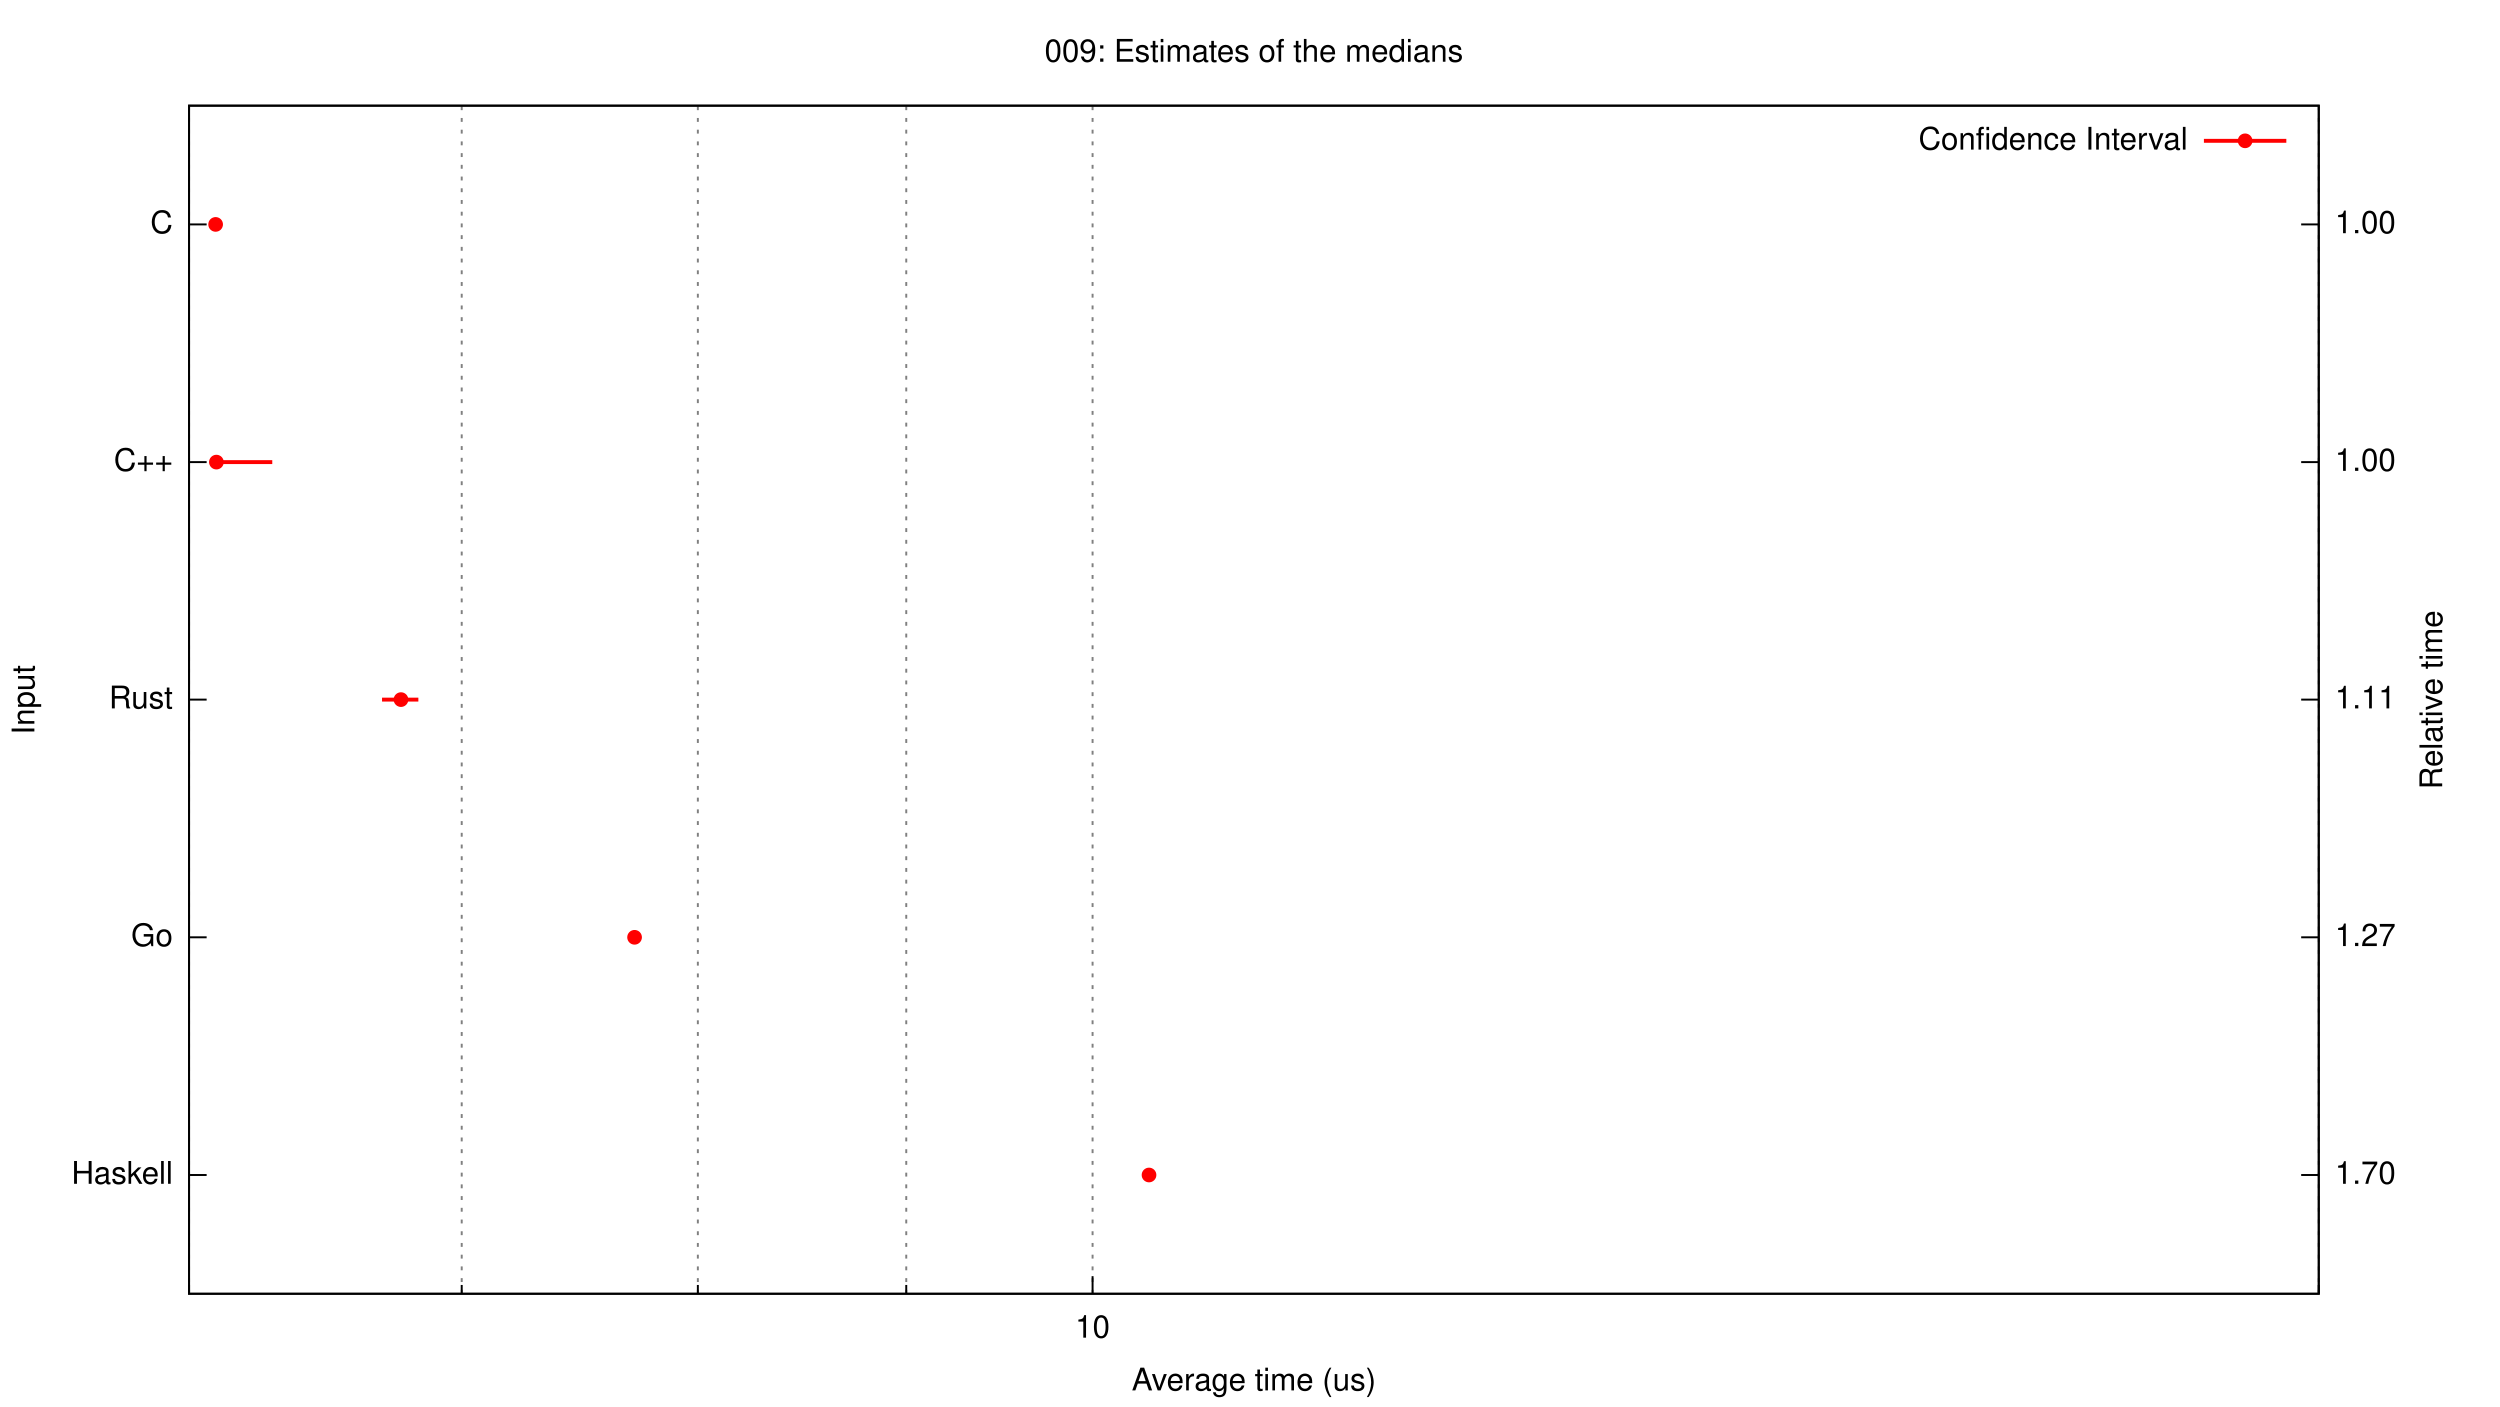
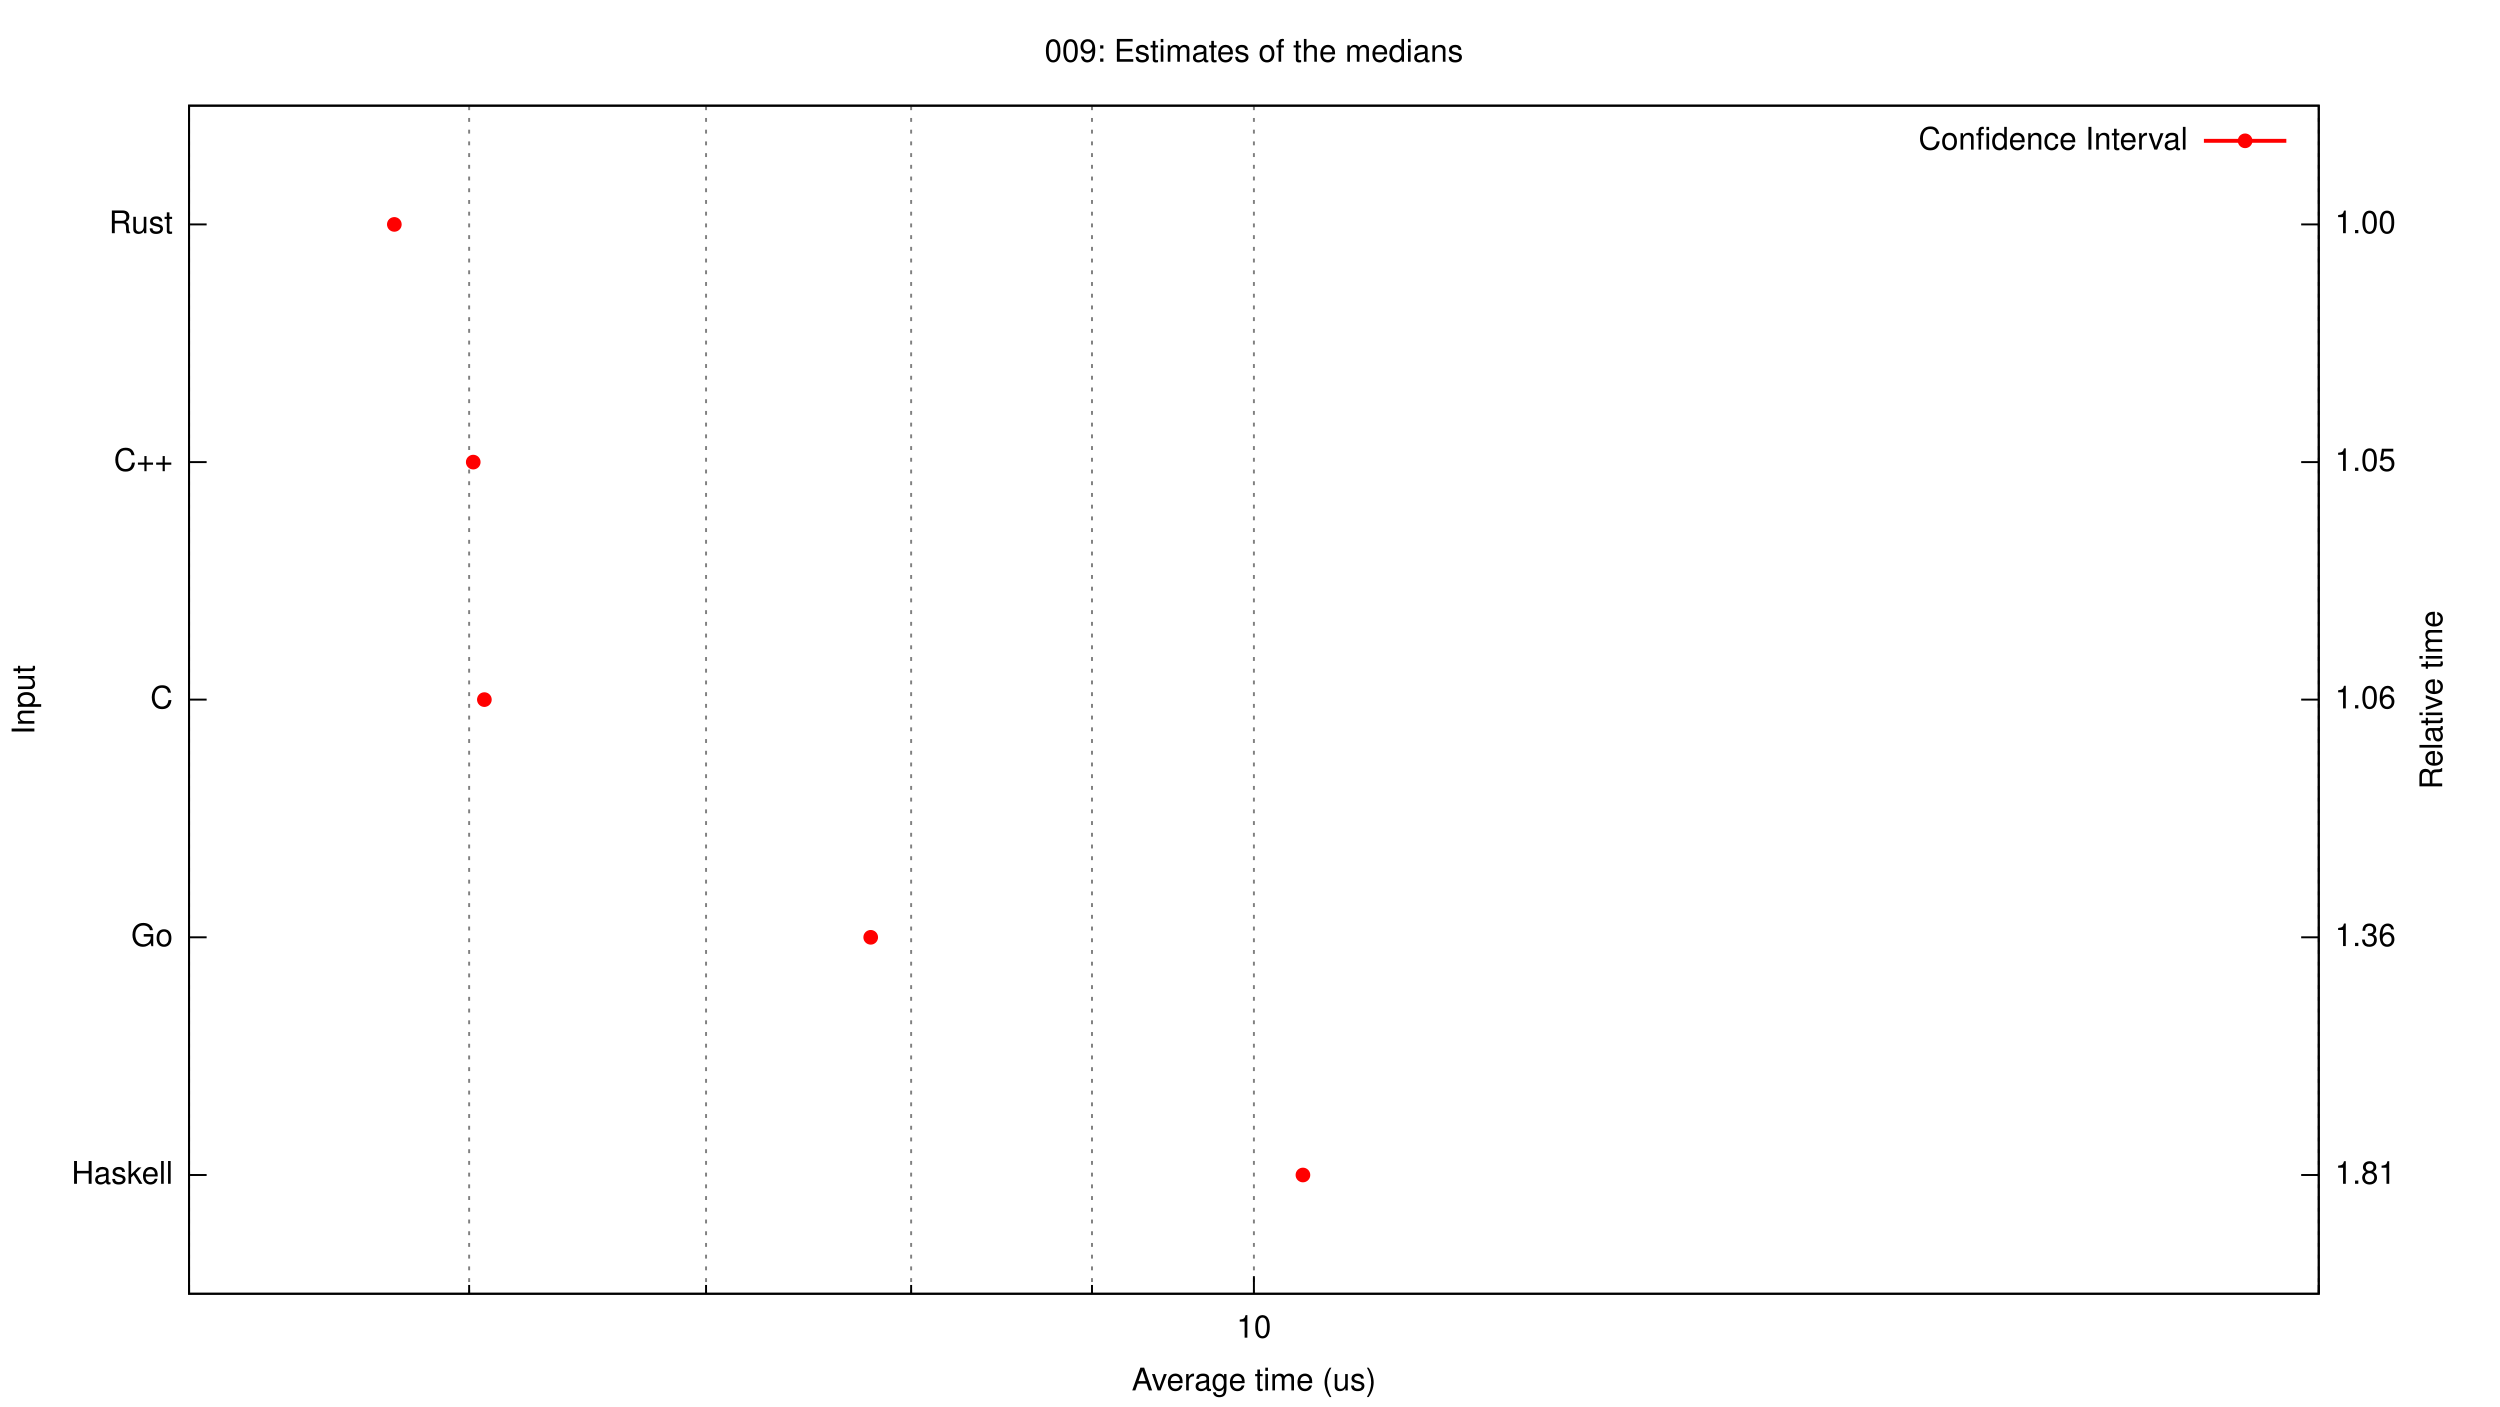
<svg xmlns="http://www.w3.org/2000/svg" xmlns:xlink="http://www.w3.org/1999/xlink" viewBox="0 0 1280 720">
  <g id="gnuplot_canvas">
    <rect x="0" y="0" width="1280" height="720" fill="none" />
    <defs>
      <circle id="gpDot" r="0.5" stroke-width="0.5" />
      <path id="gpPt0" stroke-width="0.222" stroke="currentColor" d="M-1,0 h2 M0,-1 v2" />
      <path id="gpPt1" stroke-width="0.222" stroke="currentColor" d="M-1,-1 L1,1 M1,-1 L-1,1" />
      <path id="gpPt2" stroke-width="0.222" stroke="currentColor" d="M-1,0 L1,0 M0,-1 L0,1 M-1,-1 L1,1 M-1,1 L1,-1" />
      <rect id="gpPt3" stroke-width="0.222" stroke="currentColor" x="-1" y="-1" width="2" height="2" />
      <rect id="gpPt4" stroke-width="0.222" stroke="currentColor" fill="currentColor" x="-1" y="-1" width="2" height="2" />
      <circle id="gpPt5" stroke-width="0.222" stroke="currentColor" cx="0" cy="0" r="1" />
      <use xlink:href="#gpPt5" id="gpPt6" fill="currentColor" stroke="none" />
      <path id="gpPt7" stroke-width="0.222" stroke="currentColor" d="M0,-1.33 L-1.33,0.67 L1.33,0.67 z" />
      <use xlink:href="#gpPt7" id="gpPt8" fill="currentColor" stroke="none" />
      <use xlink:href="#gpPt7" id="gpPt9" stroke="currentColor" transform="rotate(180)" />
      <use xlink:href="#gpPt9" id="gpPt10" fill="currentColor" stroke="none" />
      <use xlink:href="#gpPt3" id="gpPt11" stroke="currentColor" transform="rotate(45)" />
      <use xlink:href="#gpPt11" id="gpPt12" fill="currentColor" stroke="none" />
    </defs>
    <g style="fill:none; color:white; stroke:currentColor; stroke-width:1.00; stroke-linecap:butt; stroke-linejoin:miter">
</g>
    <g style="fill:none; color:black; stroke:currentColor; stroke-width:1.00; stroke-linecap:butt; stroke-linejoin:miter">
      <path stroke="black" d="M96.8,601.6 L105.8,601.6  " />
      <g transform="translate(88.5,606.1)" style="stroke:none; fill:black; font-family:Helvetica; font-size:12.00pt; text-anchor:end">
        <text>Haskell</text>
      </g>
      <path stroke="black" d="M96.8,479.9 L105.8,479.9  " />
      <g transform="translate(88.5,484.4)" style="stroke:none; fill:black; font-family:Helvetica; font-size:12.00pt; text-anchor:end">
        <text>Go</text>
      </g>
      <path stroke="black" d="M96.8,358.2 L105.8,358.2  " />
      <g transform="translate(88.5,362.7)" style="stroke:none; fill:black; font-family:Helvetica; font-size:12.00pt; text-anchor:end">
-         <text>Rust</text>
+         <text>C</text>
      </g>
      <path stroke="black" d="M96.8,236.6 L105.8,236.6  " />
      <g transform="translate(88.5,241.1)" style="stroke:none; fill:black; font-family:Helvetica; font-size:12.00pt; text-anchor:end">
        <text>C++</text>
      </g>
      <path stroke="black" d="M96.8,114.9 L105.8,114.9  " />
      <g transform="translate(88.5,119.4)" style="stroke:none; fill:black; font-family:Helvetica; font-size:12.00pt; text-anchor:end">
-         <text>C</text>
+         <text>Rust</text>
      </g>
    </g>
    <g style="fill:none; color:gray; stroke:currentColor; stroke-width:1.00; stroke-linecap:butt; stroke-linejoin:miter">
      <path stroke="gray" stroke-dasharray=" 2,4" class="gridline" d="M96.8,662.4 L96.8,54.1  " />
    </g>
    <g style="fill:none; color:black; stroke:currentColor; stroke-width:1.00; stroke-linecap:butt; stroke-linejoin:miter">
      <path stroke="black" d="M96.8,662.4 L96.8,657.9  " />
    </g>
    <g style="fill:none; color:gray; stroke:currentColor; stroke-width:1.00; stroke-linecap:butt; stroke-linejoin:miter">
-       <path stroke="gray" stroke-dasharray=" 2,4" class="gridline" d="M236.4,662.4 L236.4,54.1  " />
+       <path stroke="gray" stroke-dasharray=" 2,4" class="gridline" d="M240.2,662.4 L240.2,54.1  " />
    </g>
    <g style="fill:none; color:black; stroke:currentColor; stroke-width:1.00; stroke-linecap:butt; stroke-linejoin:miter">
-       <path stroke="black" d="M236.4,662.4 L236.4,657.9  " />
+       <path stroke="black" d="M240.2,662.4 L240.2,657.9  " />
    </g>
    <g style="fill:none; color:gray; stroke:currentColor; stroke-width:1.00; stroke-linecap:butt; stroke-linejoin:miter">
-       <path stroke="gray" stroke-dasharray=" 2,4" class="gridline" d="M357.3,662.4 L357.3,54.1  " />
+       <path stroke="gray" stroke-dasharray=" 2,4" class="gridline" d="M361.5,662.4 L361.5,54.1  " />
    </g>
    <g style="fill:none; color:black; stroke:currentColor; stroke-width:1.00; stroke-linecap:butt; stroke-linejoin:miter">
-       <path stroke="black" d="M357.3,662.4 L357.3,657.9  " />
+       <path stroke="black" d="M361.5,662.4 L361.5,657.9  " />
    </g>
    <g style="fill:none; color:gray; stroke:currentColor; stroke-width:1.00; stroke-linecap:butt; stroke-linejoin:miter">
-       <path stroke="gray" stroke-dasharray=" 2,4" class="gridline" d="M464.0,662.4 L464.0,54.1  " />
+       <path stroke="gray" stroke-dasharray=" 2,4" class="gridline" d="M466.5,662.4 L466.5,54.1  " />
    </g>
    <g style="fill:none; color:black; stroke:currentColor; stroke-width:1.00; stroke-linecap:butt; stroke-linejoin:miter">
-       <path stroke="black" d="M464.0,662.4 L464.0,657.9  " />
+       <path stroke="black" d="M466.5,662.4 L466.5,657.9  " />
    </g>
    <g style="fill:none; color:gray; stroke:currentColor; stroke-width:1.00; stroke-linecap:butt; stroke-linejoin:miter">
-       <path stroke="gray" stroke-dasharray=" 2,4" class="gridline" d="M559.4,662.4 L559.4,54.1  " />
+       <path stroke="gray" stroke-dasharray=" 2,4" class="gridline" d="M559.1,662.4 L559.1,54.1  " />
    </g>
    <g style="fill:none; color:black; stroke:currentColor; stroke-width:1.00; stroke-linecap:butt; stroke-linejoin:miter">
-       <path stroke="black" d="M559.4,662.4 L559.4,653.4  " />
-       <g transform="translate(559.4,684.9)" style="stroke:none; fill:black; font-family:Helvetica; font-size:12.00pt; text-anchor:middle">
+       <path stroke="black" d="M559.1,662.4 L559.1,657.9  " />
+     </g>
+     <g style="fill:none; color:gray; stroke:currentColor; stroke-width:1.00; stroke-linecap:butt; stroke-linejoin:miter">
+       <path stroke="gray" stroke-dasharray=" 2,4" class="gridline" d="M642.0,662.4 L642.0,54.1  " />
+     </g>
+     <g style="fill:none; color:black; stroke:currentColor; stroke-width:1.00; stroke-linecap:butt; stroke-linejoin:miter">
+       <path stroke="black" d="M642.0,662.4 L642.0,653.4  " />
+       <g transform="translate(642.0,684.9)" style="stroke:none; fill:black; font-family:Helvetica; font-size:12.00pt; text-anchor:middle">
        <text> 10</text>
      </g>
    </g>
    <g style="fill:none; color:gray; stroke:currentColor; stroke-width:1.00; stroke-linecap:butt; stroke-linejoin:miter">
      <path stroke="gray" stroke-dasharray=" 2,4" class="gridline" d="M1187.2,662.4 L1187.2,54.1  " />
    </g>
    <g style="fill:none; color:black; stroke:currentColor; stroke-width:1.00; stroke-linecap:butt; stroke-linejoin:miter">
      <path stroke="black" d="M1187.2,662.4 L1187.2,657.9 M1187.2,601.6 L1178.2,601.6  " />
      <g transform="translate(1195.5,606.1)" style="stroke:none; fill:black; font-family:Helvetica; font-size:12.00pt; text-anchor:start">
-         <text>1.70</text>
+         <text>1.81</text>
      </g>
      <path stroke="black" d="M1187.2,479.9 L1178.2,479.9  " />
      <g transform="translate(1195.5,484.4)" style="stroke:none; fill:black; font-family:Helvetica; font-size:12.00pt; text-anchor:start">
-         <text>1.27</text>
+         <text>1.36</text>
      </g>
      <path stroke="black" d="M1187.2,358.2 L1178.2,358.2  " />
      <g transform="translate(1195.5,362.7)" style="stroke:none; fill:black; font-family:Helvetica; font-size:12.00pt; text-anchor:start">
-         <text>1.11</text>
+         <text>1.06</text>
      </g>
      <path stroke="black" d="M1187.2,236.6 L1178.2,236.6  " />
      <g transform="translate(1195.5,241.1)" style="stroke:none; fill:black; font-family:Helvetica; font-size:12.00pt; text-anchor:start">
-         <text>1.00</text>
+         <text>1.05</text>
      </g>
      <path stroke="black" d="M1187.2,114.9 L1178.2,114.9  " />
      <g transform="translate(1195.5,119.4)" style="stroke:none; fill:black; font-family:Helvetica; font-size:12.00pt; text-anchor:start">
        <text>1.00</text>
      </g>
      <path stroke="black" d="M96.8,54.1 L96.8,662.4 L1187.2,662.4 L1187.2,54.1 L96.8,54.1 Z  " />
      <g transform="translate(17.6,358.3) rotate(270)" style="stroke:none; fill:black; font-family:Helvetica; font-size:12.00pt; text-anchor:middle">
        <text>Input</text>
      </g>
      <g transform="translate(1250.4,358.3) rotate(270)" style="stroke:none; fill:black; font-family:Helvetica; font-size:12.00pt; text-anchor:middle">
        <text>Relative time</text>
      </g>
      <g transform="translate(642.0,711.9)" style="stroke:none; fill:black; font-family:Helvetica; font-size:12.00pt; text-anchor:middle">
        <text>Average time (us)</text>
      </g>
      <g transform="translate(642.0,31.6)" style="stroke:none; fill:black; font-family:Helvetica; font-size:12.00pt; text-anchor:middle">
        <text>009: Estimates of the medians</text>
      </g>
    </g>
    <g id="gnuplot_plot_1">
      <g style="fill:none; color:white; stroke:black; stroke-width:2.00; stroke-linecap:butt; stroke-linejoin:miter">
</g>
      <g style="fill:none; color:red; stroke:currentColor; stroke-width:2.00; stroke-linecap:butt; stroke-linejoin:miter">
        <g transform="translate(1120.1,76.6)" style="stroke:none; fill:black; font-family:Helvetica; font-size:12.00pt; text-anchor:end">
          <text>Confidence Interval</text>
        </g>
-         <path d="M1128.4,72.1 L1170.6,72.1 M588.2,601.6 L588.4,601.6 M324.8,479.9 L325.0,479.9 M195.6,358.2 L214.2,358.2    M110.5,236.6 L139.4,236.6 M110.3,114.9 L110.5,114.9  " />
-         <use xlink:href="#gpPt6" transform="translate(588.3,601.6) scale(3.38)" />
-         <use xlink:href="#gpPt6" transform="translate(324.9,479.9) scale(3.38)" />
-         <use xlink:href="#gpPt6" transform="translate(205.3,358.2) scale(3.38)" />
-         <use xlink:href="#gpPt6" transform="translate(110.8,236.6) scale(3.38)" />
-         <use xlink:href="#gpPt6" transform="translate(110.4,114.9) scale(3.38)" />
+         <path d="M1128.4,72.1 L1170.6,72.1 M666.9,601.6 L667.2,601.6 M445.0,479.9 L446.8,479.9 M247.7,358.2 L248.3,358.2    M242.1,236.6 L242.7,236.6 M201.0,114.9 L203.4,114.9  " />
+         <use xlink:href="#gpPt6" transform="translate(667.1,601.6) scale(3.38)" />
+         <use xlink:href="#gpPt6" transform="translate(445.8,479.9) scale(3.38)" />
+         <use xlink:href="#gpPt6" transform="translate(248.0,358.2) scale(3.38)" />
+         <use xlink:href="#gpPt6" transform="translate(242.3,236.6) scale(3.38)" />
+         <use xlink:href="#gpPt6" transform="translate(201.9,114.9) scale(3.38)" />
        <use xlink:href="#gpPt6" transform="translate(1149.5,72.1) scale(3.38)" />
      </g>
    </g>
    <g style="fill:none; color:white; stroke:currentColor; stroke-width:1.00; stroke-linecap:butt; stroke-linejoin:miter">
</g>
    <g style="fill:none; color:black; stroke:currentColor; stroke-width:1.00; stroke-linecap:butt; stroke-linejoin:miter">
      <path stroke="black" d="M96.8,54.1 L96.8,662.4 L1187.2,662.4 L1187.2,54.1 L96.8,54.1 Z  " />
    </g>
  </g>
</svg>
